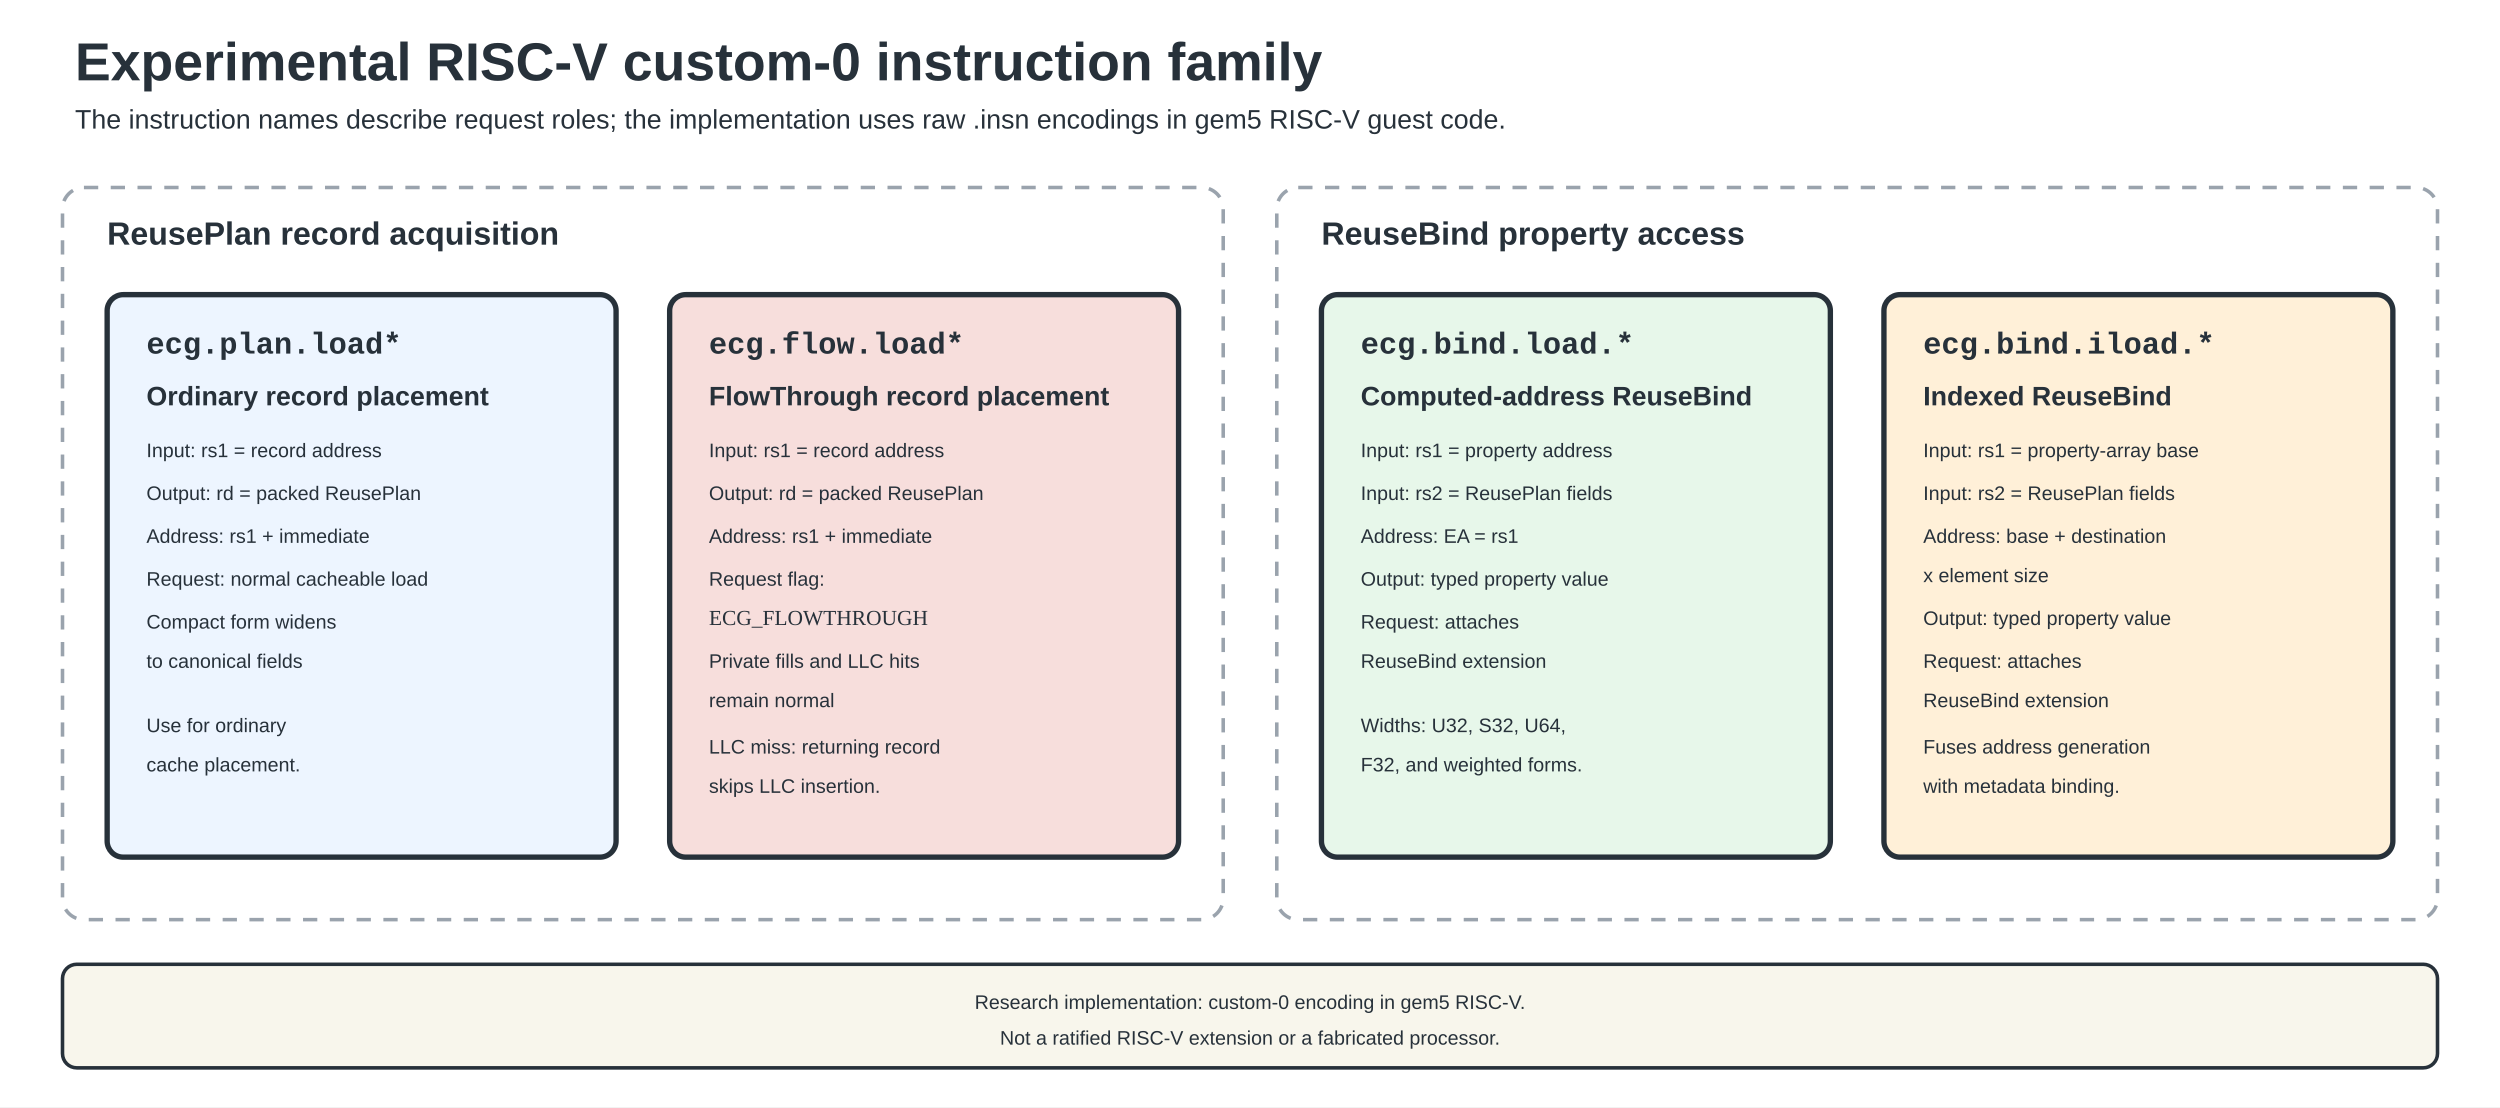
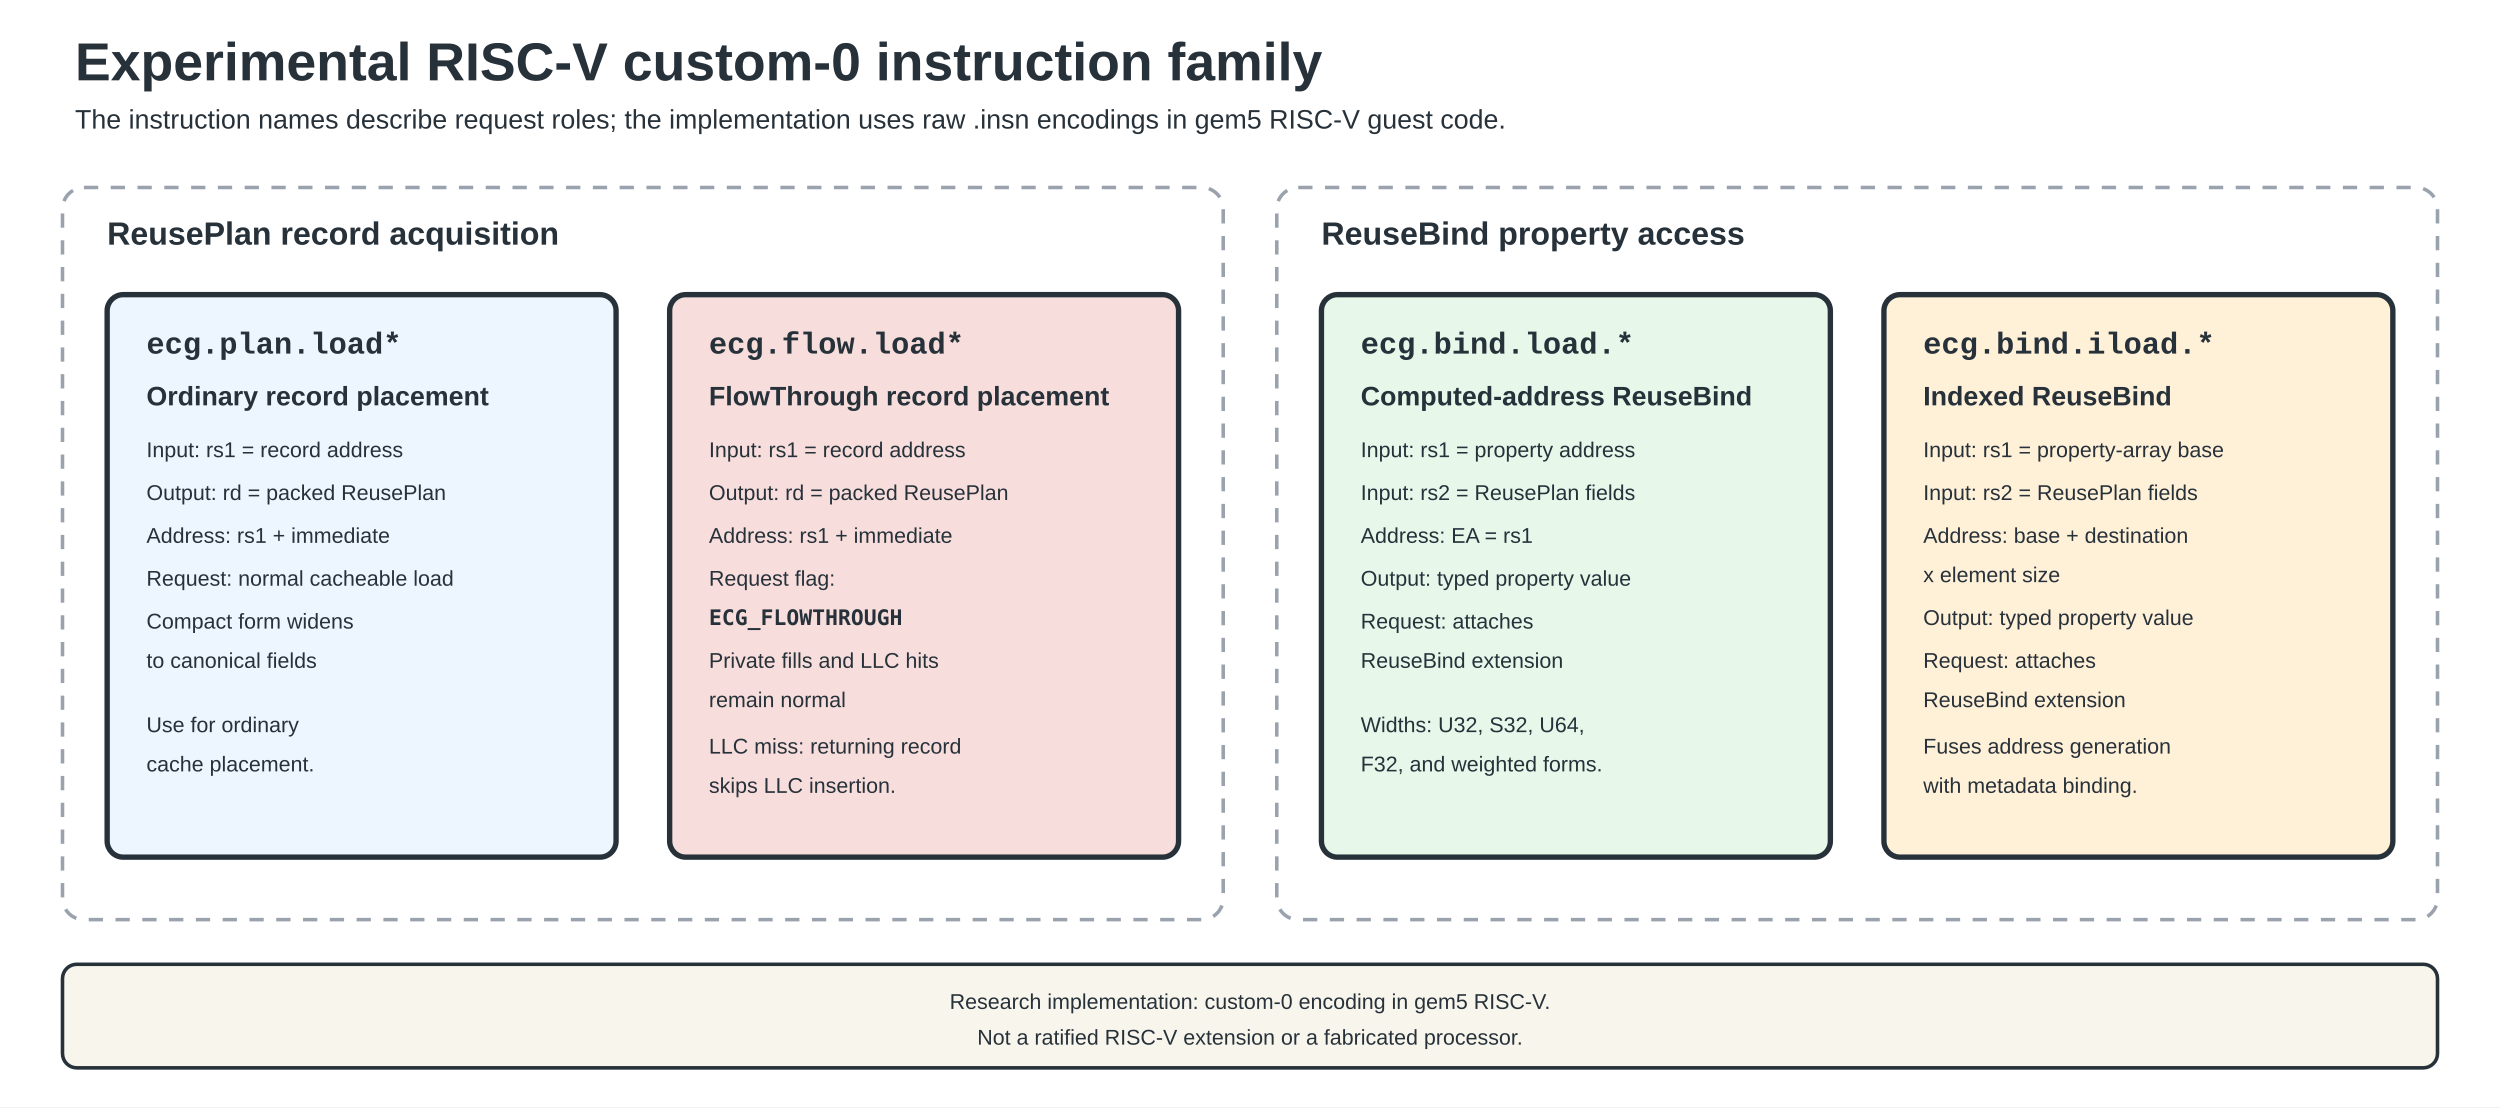
<svg xmlns="http://www.w3.org/2000/svg" width="1400" height="620" viewBox="0 0 1400 620" role="img" aria-labelledby="title desc" fill="#27313A">
  <style>
    :root{color-scheme:light dark}
    @media(prefers-color-scheme:dark){
      [fill="#27313A"]{fill:#ECE7DD}[stroke="#27313A"]{stroke:#ECE7DD}
      [fill="#FFFFFF"]{fill:#1E2327}[fill="#F8F6EC"]{fill:#252A2E}
      [fill="#EDF5FF"]{fill:#273846}[fill="#E7F7EA"]{fill:#24382A}
      [fill="#FFF0D8"]{fill:#3B3122}[fill="#F7DEDC"]{fill:#3D292A}
      [stroke="#9AA3AD"]{stroke:#747D86}
    }
-     .title{font:700 30px Arial,sans-serif;fill:#27313A}
-     .subtitle{font:400 15px Arial,sans-serif;fill:#27313A}
-     .group{font:700 18px Arial,sans-serif;fill:#27313A}
-     .mnemonic{font:700 17px 'Courier New',monospace;fill:#27313A}
-     .box-title{font:700 15px Arial,sans-serif;fill:#27313A}
-     .body{font:400 11px Arial,sans-serif;fill:#27313A}
-     .note{font:400 11px Arial,sans-serif;fill:#27313A}
+     .title{font:700 30px Arial,sans-serif}
+     .subtitle{font:400 15px Arial,sans-serif}
+     .group{font:700 18px Arial,sans-serif}
+     .mnemonic{font:700 17px 'Courier New',monospace}
+     .box-title{font:700 15px Arial,sans-serif}
+     .body{font:400 12px Arial,sans-serif}
+     .note{font:400 12px Arial,sans-serif}
+     .mono{font:700 12px 'SFMono-Regular',Consolas,monospace}
  </style>
  <rect width="1400" height="620" fill="#FFFFFF" />
  <text x="42" y="45" class="title">Experimental RISC-V custom-0 instruction family</text>
  <text x="42" y="72" class="subtitle">The instruction names describe request roles; the implementation uses raw .insn encodings in gem5 RISC-V guest code.</text>
  <rect x="35" y="105" width="650" height="410" rx="12" fill="none" stroke="#9AA3AD" stroke-width="2" stroke-dasharray="8 7" />
  <rect x="715" y="105" width="650" height="410" rx="12" fill="none" stroke="#9AA3AD" stroke-width="2" stroke-dasharray="8 7" />
  <text x="60" y="137" class="group">ReusePlan record acquisition</text>
  <text x="740" y="137" class="group">ReuseBind property access</text>
  <rect x="60" y="165" width="285" height="315" rx="9" fill="#EDF5FF" stroke="#27313A" stroke-width="3" />
  <text x="82" y="198" class="mnemonic">ecg.plan.load*</text>
  <text x="82" y="227" class="box-title">Ordinary record placement</text>
  <text x="82" y="256" class="body">Input: rs1 = record address</text>
  <text x="82" y="280" class="body">Output: rd = packed ReusePlan</text>
  <text x="82" y="304" class="body">Address: rs1 + immediate</text>
  <text x="82" y="328" class="body">Request: normal cacheable load</text>
  <text x="82" y="352" class="body">Compact form widens</text>
  <text x="82" y="374" class="body">to canonical fields</text>
  <text x="82" y="410" class="note">Use for ordinary</text>
  <text x="82" y="432" class="note">cache placement.</text>
  <rect x="375" y="165" width="285" height="315" rx="9" fill="#F7DEDC" stroke="#27313A" stroke-width="3" />
  <text x="397" y="198" class="mnemonic">ecg.flow.load*</text>
  <text x="397" y="227" class="box-title">FlowThrough record placement</text>
  <text x="397" y="256" class="body">Input: rs1 = record address</text>
  <text x="397" y="280" class="body">Output: rd = packed ReusePlan</text>
  <text x="397" y="304" class="body">Address: rs1 + immediate</text>
  <text x="397" y="328" class="body">Request flag:</text>
  <text x="397" y="350" class="mono">ECG_FLOWTHROUGH</text>
  <text x="397" y="374" class="body">Private fills and LLC hits</text>
  <text x="397" y="396" class="body">remain normal</text>
  <text x="397" y="422" class="note">LLC miss: returning record</text>
  <text x="397" y="444" class="note">skips LLC insertion.</text>
  <rect x="740" y="165" width="285" height="315" rx="9" fill="#E7F7EA" stroke="#27313A" stroke-width="3" />
  <text x="762" y="198" class="mnemonic">ecg.bind.load.*</text>
  <text x="762" y="227" class="box-title">Computed-address ReuseBind</text>
  <text x="762" y="256" class="body">Input: rs1 = property address</text>
  <text x="762" y="280" class="body">Input: rs2 = ReusePlan fields</text>
  <text x="762" y="304" class="body">Address: EA = rs1</text>
  <text x="762" y="328" class="body">Output: typed property value</text>
  <text x="762" y="352" class="body">Request: attaches</text>
  <text x="762" y="374" class="body">ReuseBind extension</text>
  <text x="762" y="410" class="note">Widths: U32, S32, U64,</text>
  <text x="762" y="432" class="note">F32, and weighted forms.</text>
  <rect x="1055" y="165" width="285" height="315" rx="9" fill="#FFF0D8" stroke="#27313A" stroke-width="3" />
  <text x="1077" y="198" class="mnemonic">ecg.bind.iload.*</text>
  <text x="1077" y="227" class="box-title">Indexed ReuseBind</text>
  <text x="1077" y="256" class="body">Input: rs1 = property-array base</text>
  <text x="1077" y="280" class="body">Input: rs2 = ReusePlan fields</text>
  <text x="1077" y="304" class="body">Address: base + destination</text>
  <text x="1077" y="326" class="body">x element size</text>
  <text x="1077" y="350" class="body">Output: typed property value</text>
  <text x="1077" y="374" class="body">Request: attaches</text>
  <text x="1077" y="396" class="body">ReuseBind extension</text>
  <text x="1077" y="422" class="note">Fuses address generation</text>
  <text x="1077" y="444" class="note">with metadata binding.</text>
  <rect x="35" y="540" width="1330" height="58" rx="8" fill="#F8F6EC" stroke="#27313A" stroke-width="2" />
  <text x="700" y="565" text-anchor="middle" class="note">Research implementation: custom-0 encoding in gem5 RISC-V.</text>
  <text x="700" y="585" text-anchor="middle" class="note">Not a ratified RISC-V extension or a fabricated processor.</text>
</svg>
